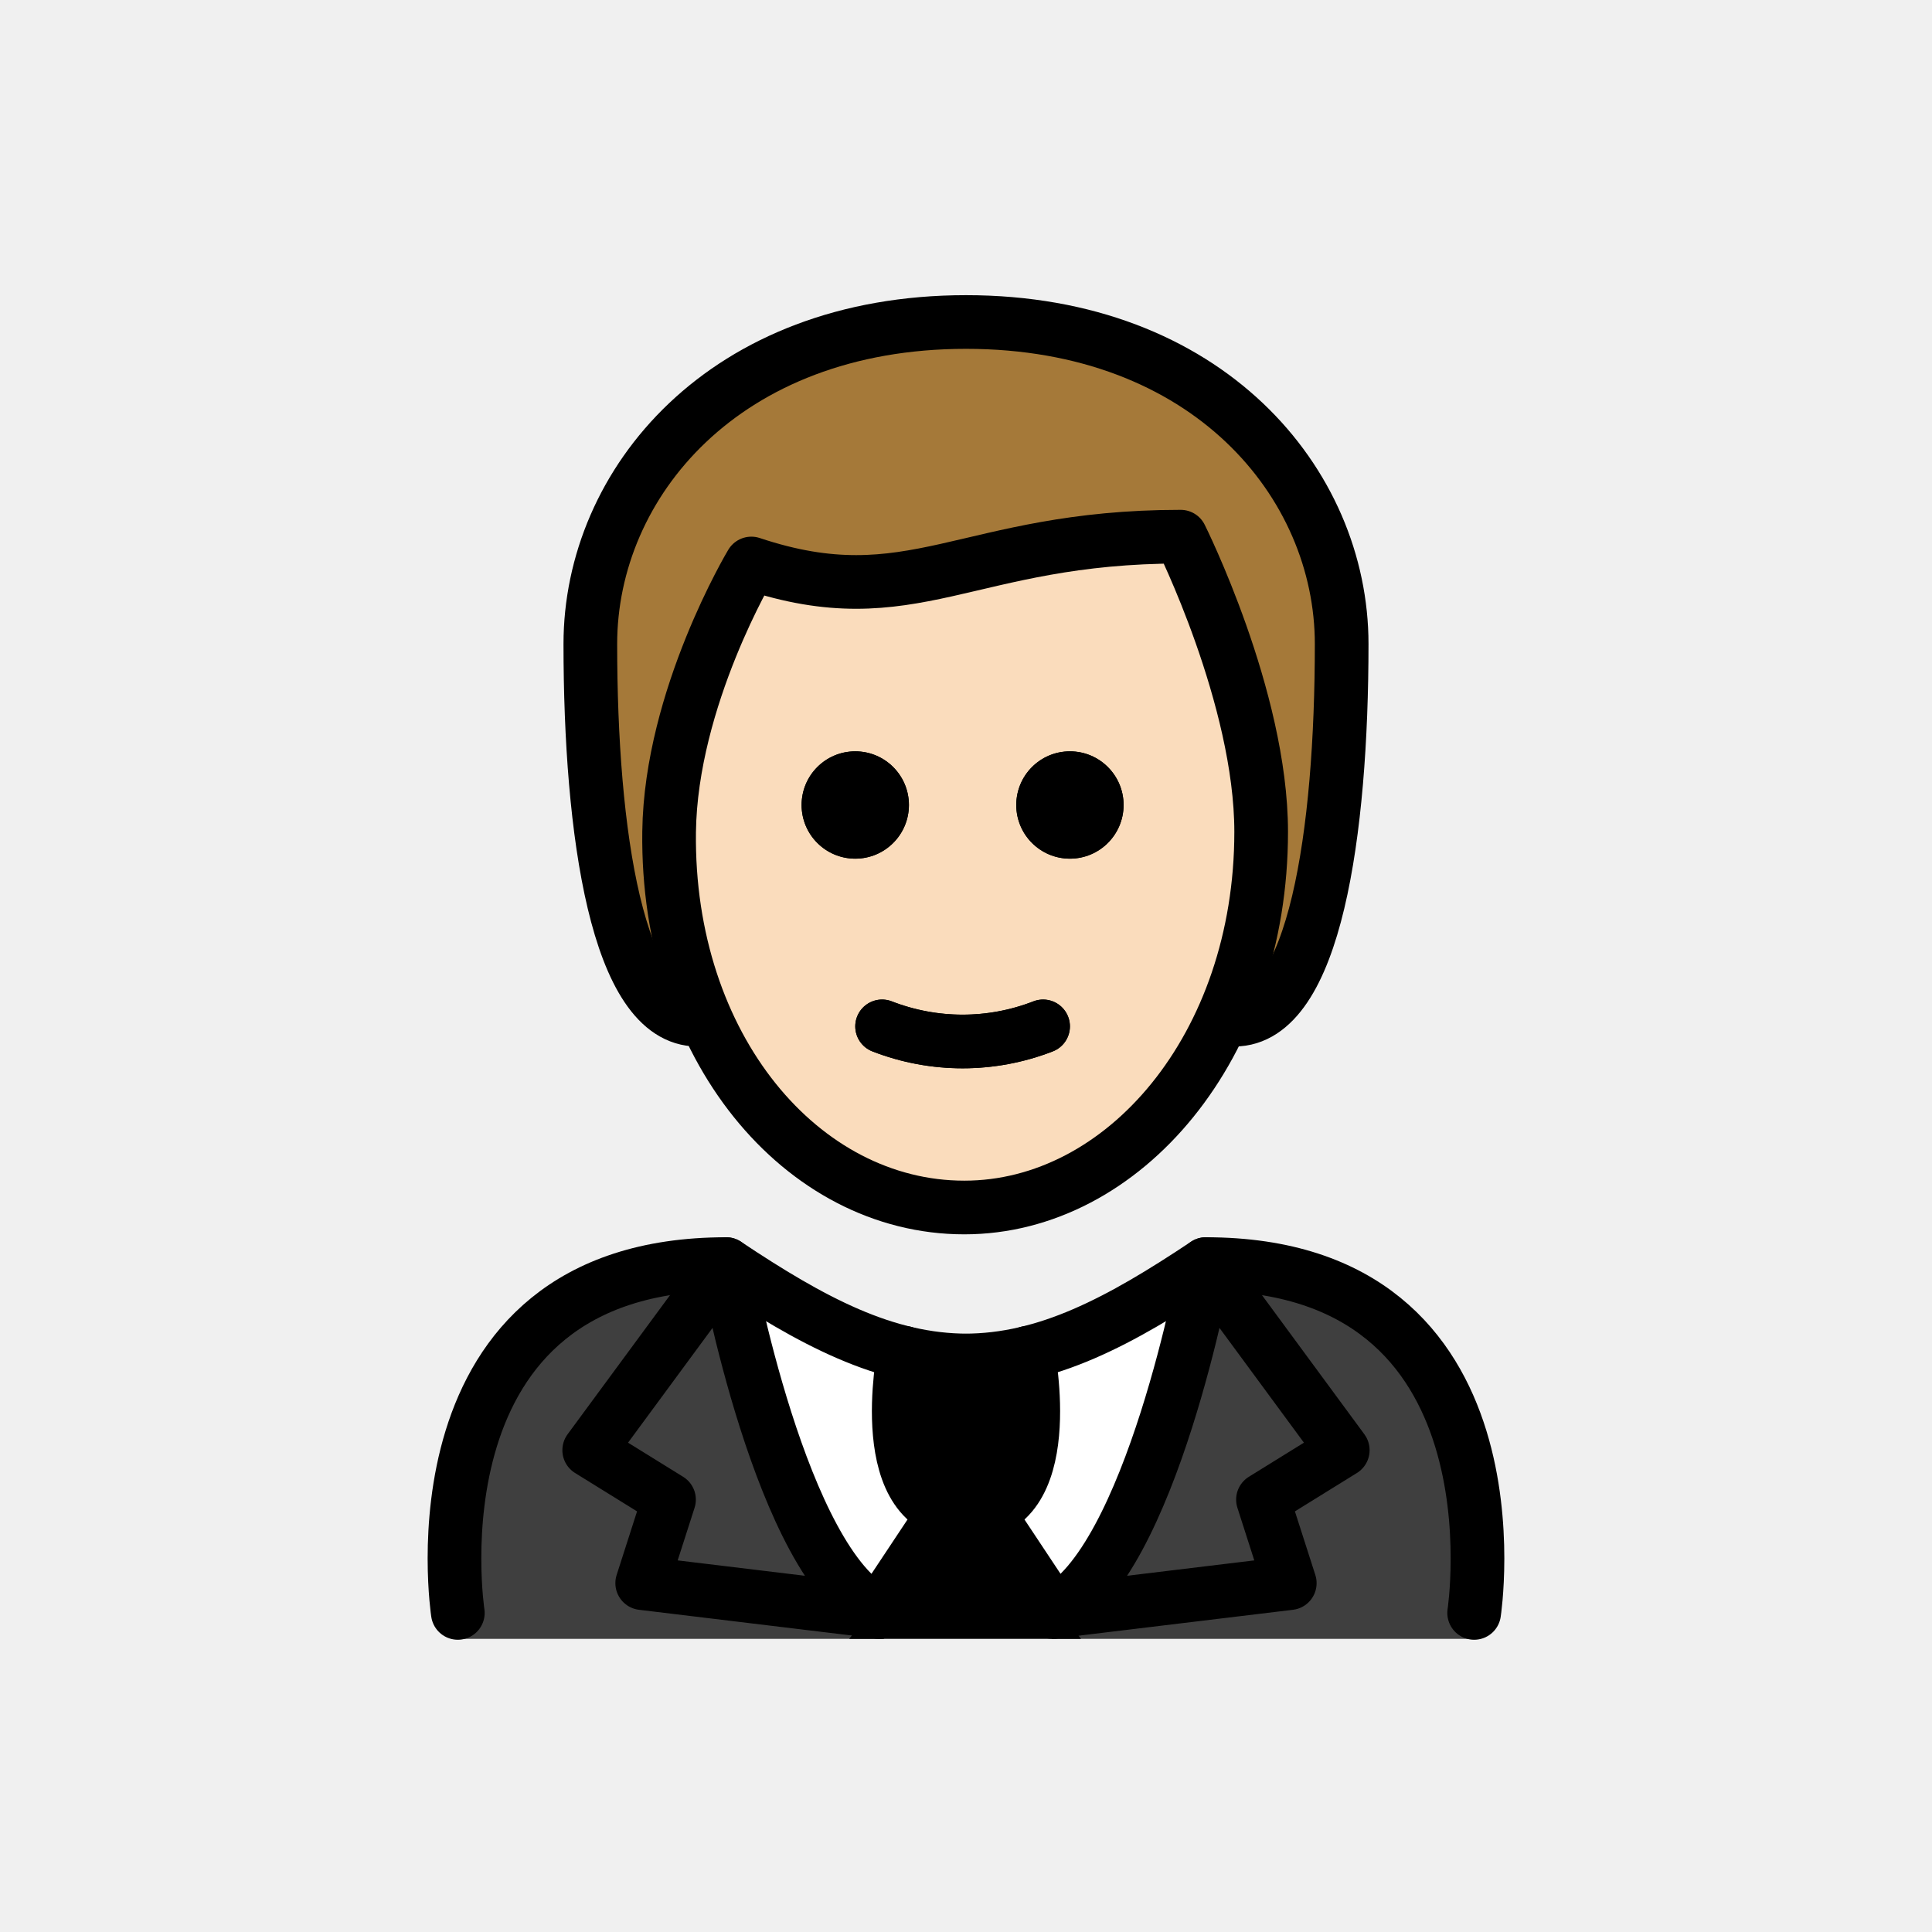
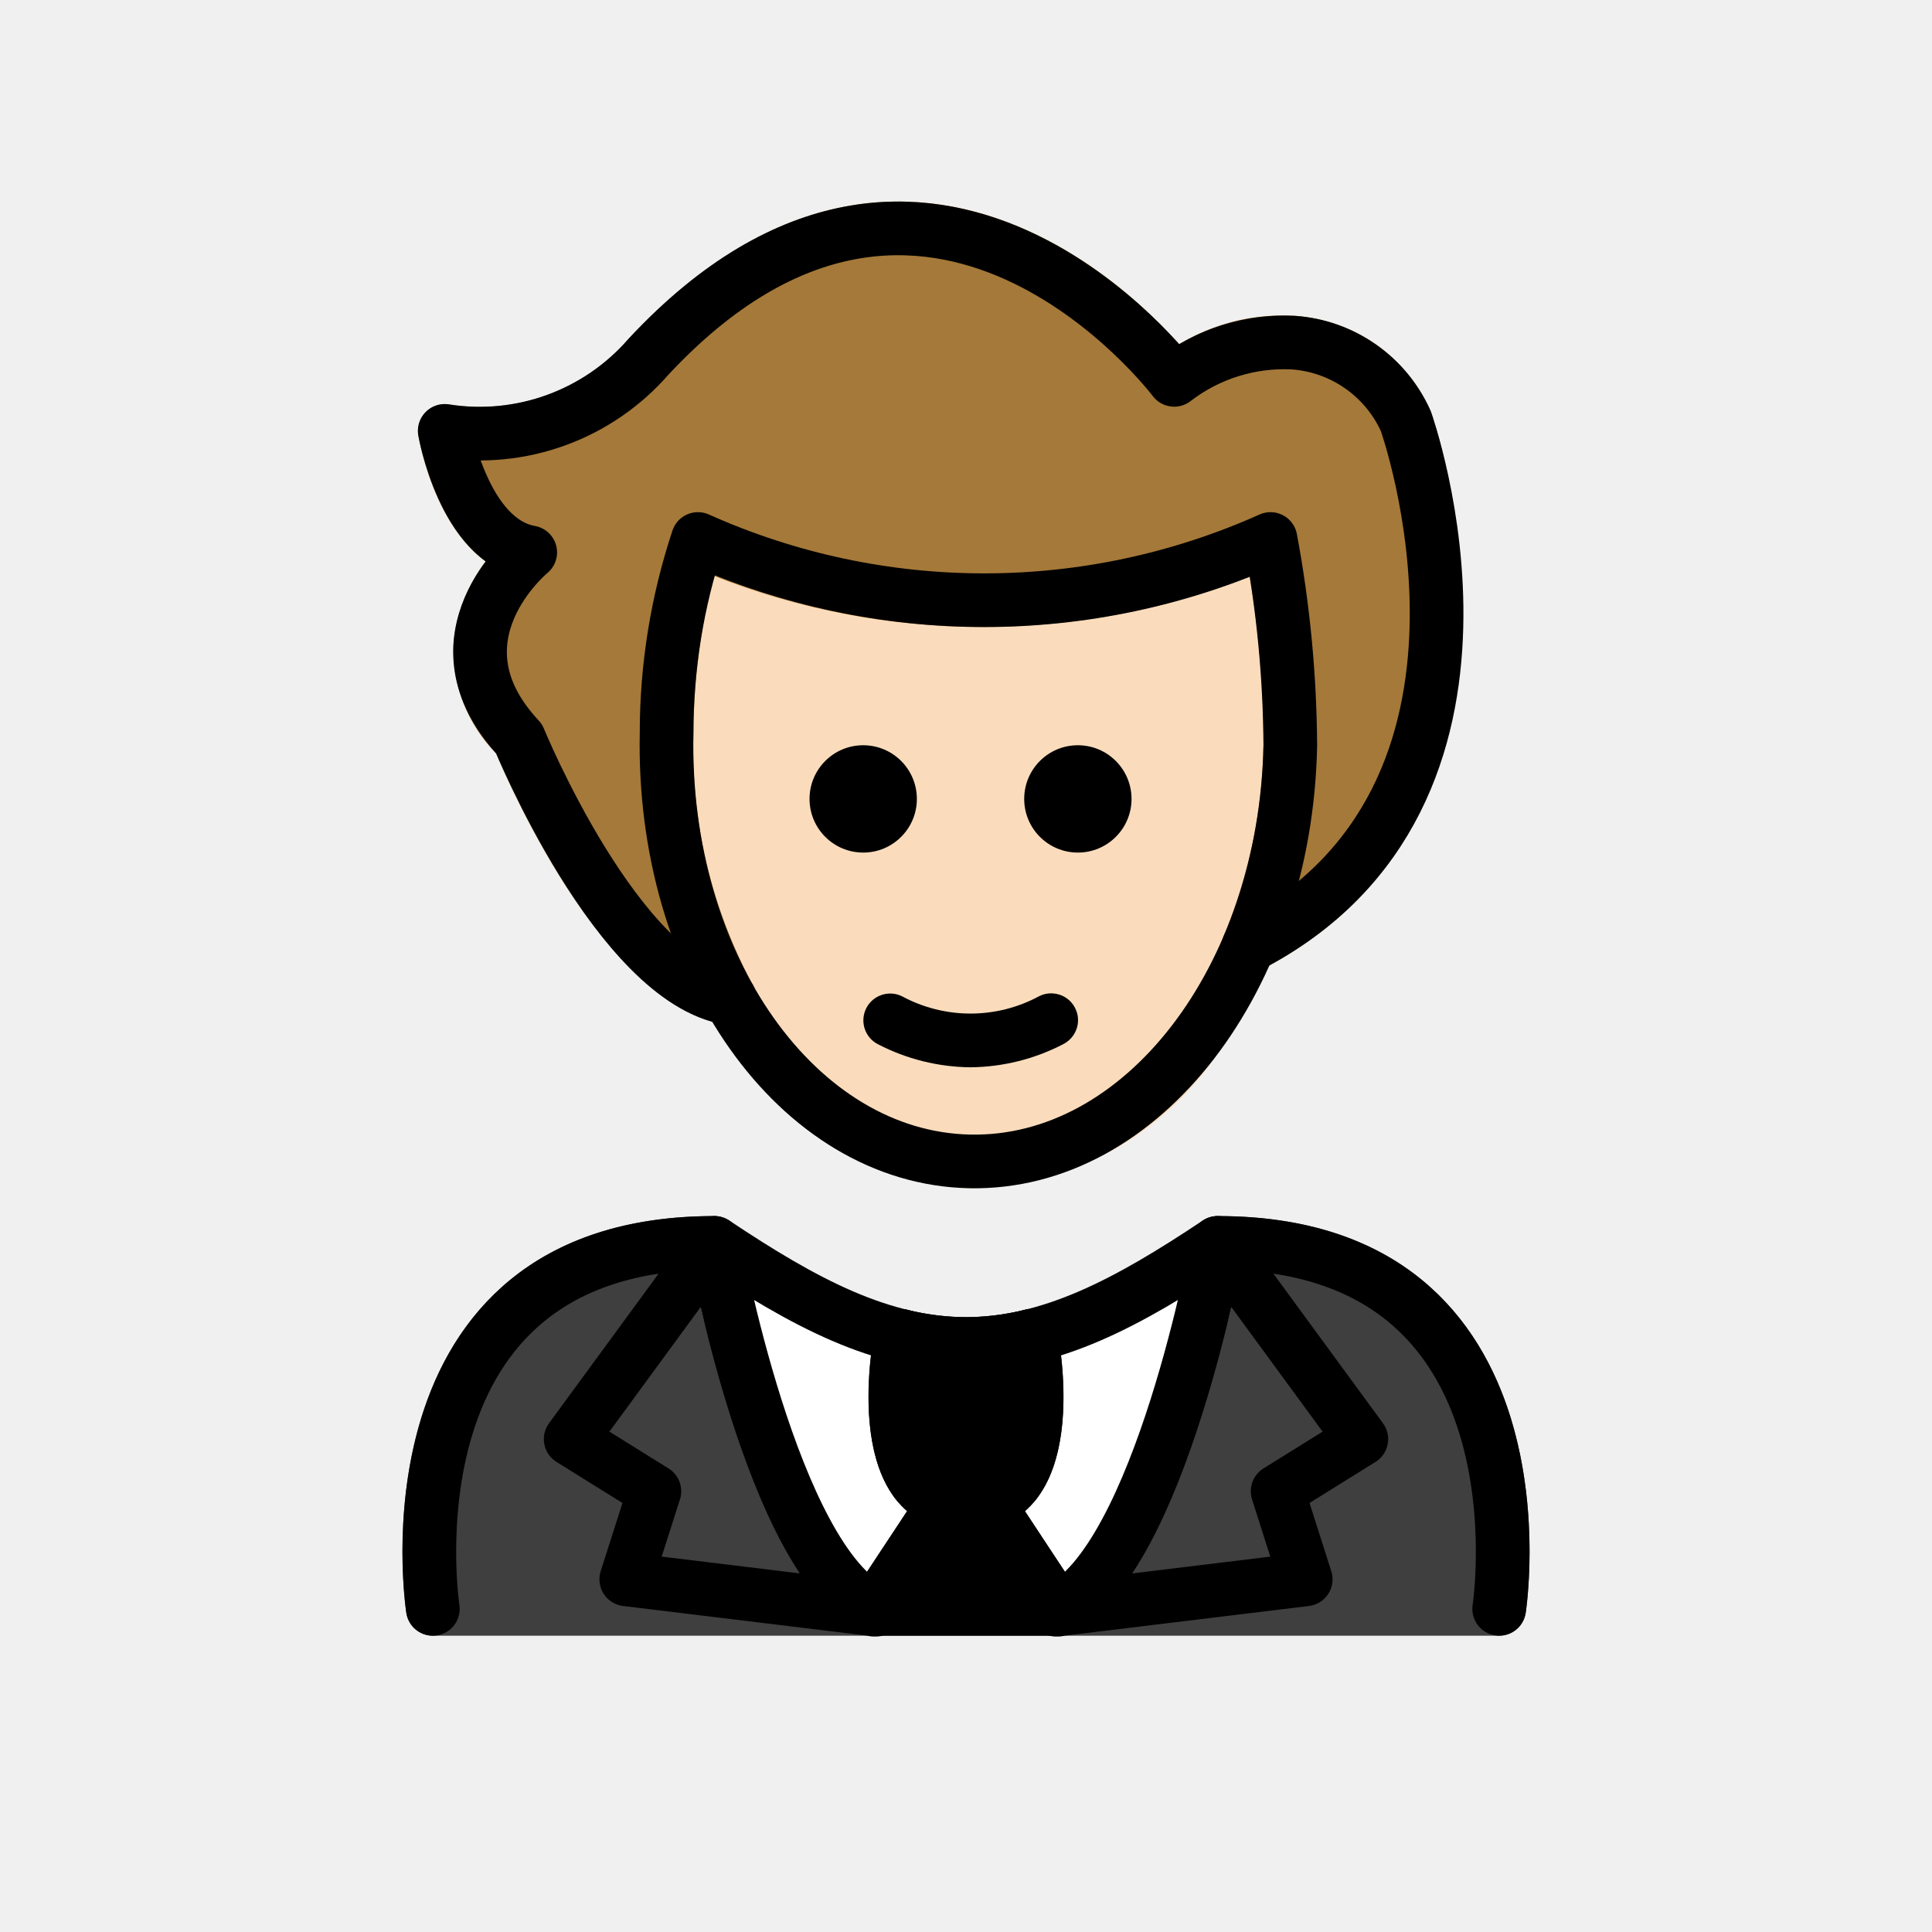
<svg xmlns="http://www.w3.org/2000/svg" id="emoji" viewBox="0 0 72 72">
-   <g id="hair">
-     <g id="hair-2">
-       <path fill="#a57939" d="M26,38c-3,0-4-7-4-14,0-6,5-12,14-12s14,6,14,12c0,7-1,14-4,14" />
-     </g>
+   <g id="color">
+     <path fill="#3f3f3f" d="M55.869,60.958H16.131a1.001,1.001,0,0,1-.988-.848C15.1,59.829,14.126,53.174,17.84,48.845c2.008-2.339,4.963-3.525,8.783-3.525a1.001,1.001,0,0,1,.555.168c3.316,2.211,5.954,3.587,8.822,3.601,2.868-.014,5.505-1.39,8.822-3.601a1.001,1.001,0,0,1,.555-.168c3.821,0,6.776,1.187,8.783,3.526,3.714,4.329,2.74,10.983,2.697,11.265A1.001,1.001,0,0,1,55.869,60.958Z" />
+     <path fill="#fff" d="M46.358,46.513l.003-.014a.919.919,0,0,0-.002-.108.712.712,0,0,0-.1-.507.954.954,0,0,0-.049-.12l-.006-.006a1.001,1.001,0,0,0-.219-.218c-.021-.017-.036-.042-.058-.057-.009-.006-.021-.007-.03-.012a.994.994,0,0,0-.332-.133l-.007-.003a.935.935,0,0,0-.136.002.701.701,0,0,0-.498.108.935.935,0,0,0-.1.041C41.505,47.698,38.868,49.074,36,49.088c-2.862-.014-5.495-1.384-8.801-3.587l-.013-.009-.008-.005c-.017-.011-.038-.012-.056-.023a.766.766,0,0,0-.542-.127.948.948,0,0,0-.136-.002l-.007.003a.984.984,0,0,0-.47.25,1.002,1.002,0,0,0-.168.168l-.008.007a.963.963,0,0,0-.062.151.724.724,0,0,0-.087.517c.003.022-.005.043-.001.065l.002.008.003.016c.247,1.351,2.46,12.304,6.585,14.296a.997.997,0,0,0,.435.1h6.64a.997.997,0,0,0,.435-.1c4.131-1.995,6.375-12.974,6.618-14.302Z" />
+     <path fill="#000000" d="M40.259,59.467l-2.067-3.153a4.654,4.654,0,0,0,.374-.377c1.645-2.008.923-5.911.835-6.35-.001-.006-.006-.011-.007-.017s.001-.013-.001-.019a.936.936,0,0,0-.067-.144,1.002,1.002,0,0,0-.094-.202.965.965,0,0,0-.101-.1,1.21,1.21,0,0,0-.531-.3,901.051,901.051,0,0,0-.375-.003c-.01.002-.017.009-.027.011-.004.001-.008-.001-.012,0a8.905,8.905,0,0,1-4.372,0c-.004-.001-.009.001-.013,0-.01-.002-.017-.009-.027-.011a.982.982,0,0,0-.222.001,1.003,1.003,0,0,0-.15.001,4.706,4.706,0,0,0-.353.137.992.992,0,0,0-.193.176.943.943,0,0,0-.086.085.986.986,0,0,0-.104.223.925.925,0,0,0-.059.126c-.001.006.001.011-.001.017-.002.007-.007.012-.008.02-.088.439-.81,4.342.835,6.35a4.69,4.69,0,0,0,.38.373L31.741,59.45a.919.919,0,0,0-.048.981.999.999,0,0,0,.881.527h6.852a.998.998,0,0,0,.881-.527A.89.89,0,0,0,40.259,59.467Z" />
  </g>
  <g id="skin">
-     <g id="skin-2">
-       <path fill="#fadcbc" d="M24.842,30.5c-.102,7.999,4.064,14,11,14,7.064,0,11.063-6,11.063-14,0-5-3-10-3-10-8,0-10,3-16,1A17.077,17.077,0,0,0,24.842,30.5Z" />
-     </g>
+     <path fill="#fadcbc" d="M36.322,44.284c-.068,0-.138-.001-.206-.002C29.156,44.137,23.651,36.519,23.842,27.3a23.622,23.622,0,0,1,1.246-7.603,1.001,1.001,0,0,1,.586-.552.991.991,0,0,1,.804.059,25.356,25.356,0,0,0,20.476-.036,1,1,0,0,1,1.377.736,43.874,43.874,0,0,1,.755,7.934A19.764,19.764,0,0,1,45.242,39.46,11.316,11.316,0,0,1,36.322,44.284Z" />
  </g>
-   <g id="color">
-     <g>
-       <g>
-         <g>
-           <g>
-             <path fill="#fff" d="M54.938,60.906s2-13.797-10-13.797c-3.192,2.119-5.926,3.584-9,3.578h.125c-3.074.006-5.808-1.458-9-3.578-12,0-10,13.797-10,13.797" />
-             <g>
-               <path fill="#3f3f3f" d="M27.062,47.109c-12,0-10,13.967-10,13.967H32.956s-4.421-3.265-5.893-13.967" />
-               <path fill="#3f3f3f" d="M44.938,47.109c12,0,10,13.967,10,13.967H39.19s5.422-7.443,5.748-13.967" />
-             </g>
-           </g>
-           <path d="M33.693,50.598S32.486,56.62,36,56.62s2.307-6.021,2.307-6.021" />
-         </g>
-         <path fill="#3f3f3f" d="M35.15,56.802,32.734,60.44c-3.63-1.754-5.672-12.962-5.672-12.962l-5.105,6.935,2.974,1.842-.999,3.113L32.802,60.44" />
-         <path fill="#3f3f3f" d="M36.85,56.802,39.266,60.44c3.63-1.754,5.672-12.962,5.672-12.962l5.104,6.935-2.974,1.842.999,3.113L39.198,60.44" />
-       </g>
-       <polygon points="36 55.569 31.647 61.076 40.288 61.076 36 55.569" />
-     </g>
+   <g id="hair">
+     <path fill="#a57939" d="M53.325,15.336a5.971,5.971,0,0,0-5.045-3.564,7.449,7.449,0,0,0-4.333,1.055c-1.389-1.553-5.031-5.044-9.91-5.3-3.695-.196-7.272,1.515-10.645,5.136A7.294,7.294,0,0,1,16.75,15.075a1,1,0,0,0-1.16,1.156c.069.399.638,3.329,2.508,4.697a5.824,5.824,0,0,0-1.196,3.048,5.514,5.514,0,0,0,1.587,4.104c.638,1.512,4.087,9.223,8.405,10.074.028.009.056.016.085.022.018.003.036.011.054.014a.995.995,0,0,0,.138.011c.007,0,.014.003.022.003a.994.994,0,0,0,.31-.056c.03-.01.058-.023.087-.035a.948.948,0,0,0,.094-.038c.024-.013.037-.036.059-.051a.977.977,0,0,0,.178-.155.962.962,0,0,0,.088-.105.982.982,0,0,0,.103-.206.962.962,0,0,0,.047-.132c.005-.022.018-.04.022-.063a131.672,131.672,0,0,1-.013-.326,215.659,215.659,0,0,0-.106-.325A18.542,18.542,0,0,1,25.842,27.32a25.05,25.05,0,0,1,.745-5.866,27.24,27.24,0,0,0,19.98.027,36.13,36.13,0,0,1,.52,6.277c0,.004.002.009.002.013l-.003.013a19.292,19.292,0,0,1-1.475,7.084c-.006.014-.003.029-.009.042a.993.993,0,0,0-.045.219.584.584,0,0,0,.017.353.98.98,0,0,0,.054.189c.007.015.006.032.013.047a.941.941,0,0,0,.09.113,1.912,1.912,0,0,0,.408.348c.014.006.029.004.044.009a.982.982,0,0,0,.209.043,1.06,1.06,0,0,0,.139.028c.016,0,.03-.006.046-.007.03-.001.058-.009.087-.013a.987.987,0,0,0,.268-.076c.018-.008.038-.007.057-.016C58.49,30.209,53.384,15.503,53.325,15.336Z" />
  </g>
  <g id="line">
-     <g>
-       <path d="M41.873,30a2,2,0,1,1-2-2,2,2,0,0,1,2,2" />
-       <path d="M33.873,30a2,2,0,1,1-2-2,2,2,0,0,1,2,2" />
-       <path fill="none" stroke="#000" stroke-linecap="round" stroke-linejoin="round" stroke-width="2" d="M32.873,38.25a8.274,8.274,0,0,0,6,0" />
-       <path fill="none" stroke="#000" stroke-linecap="round" stroke-linejoin="round" stroke-width="2" d="M26,38c-3,0-4-7-4-14,0-6,5-12,14-12s14,6,14,12c0,7-1,14-4,14" />
-       <path d="M41.873,30a2,2,0,1,1-2-2,2,2,0,0,1,2,2" />
-       <path d="M33.873,30a2,2,0,1,1-2-2,2,2,0,0,1,2,2" />
-       <path fill="none" stroke="#000" stroke-linejoin="round" stroke-width="2" d="M24.936,31c-.102,7.999,4.936,14,11,14C41.873,45,47,39,47,31c0-5-3-11-3-11-8,0-10,3-16,1C28,21,25,26,24.936,31Z" />
-       <path fill="none" stroke="#000" stroke-linecap="round" stroke-linejoin="round" stroke-width="2" d="M32.873,38.25a8.274,8.274,0,0,0,6,0" />
-       <path fill="none" stroke="#000" stroke-linecap="round" stroke-linejoin="round" stroke-width="2" d="M33.693,50.412S32.486,56.433,36,56.433s2.307-6.021,2.307-6.021" />
-       <path fill="none" stroke="#000" stroke-linecap="round" stroke-linejoin="round" stroke-width="2" d="M35.15,56.433l-2.415,3.638c-3.63-1.754-5.672-12.962-5.672-12.962l-5.105,6.935,2.974,1.842-.999,3.113,8.869,1.072" />
-       <path fill="none" stroke="#000" stroke-linecap="round" stroke-linejoin="round" stroke-width="2" d="M36.85,56.433l2.415,3.638c3.63-1.754,5.672-12.962,5.672-12.962l5.104,6.935-2.974,1.842.999,3.113-8.869,1.072" />
-       <path fill="none" stroke="#000" stroke-linecap="round" stroke-linejoin="round" stroke-width="2" d="M17.062,60.109s-2-13,10-13c3.192,2.128,5.926,3.598,9,3.592h-.125c3.074.006,5.808-1.464,9-3.592,12,0,10,13,10,13" />
-     </g>
+     <path fill="none" stroke="#000" stroke-linecap="round" stroke-linejoin="round" stroke-width="2" d="M48.086,27.805a43.376,43.376,0,0,0-.738-7.718h0a26.091,26.091,0,0,1-21.338,0A22.928,22.928,0,0,0,24.842,27.32c-.181,8.682,4.875,15.828,11.294,15.962s11.768-6.796,11.949-15.477" />
+     <path fill="none" stroke="#000" stroke-linecap="round" stroke-linejoin="round" stroke-width="2" d="M46.53,35.26C57.386,29.654,52.39,15.692,52.39,15.692a4.981,4.981,0,0,0-4.198-2.924,6.719,6.719,0,0,0-4.434,1.388S34.646,2.055,24.171,13.29a8.345,8.345,0,0,1-7.597,2.768s.714,4.088,3.186,4.528c0,0-3.916,3.204-.416,6.947,0,0,3.687,8.997,7.847,9.669" />
+     <path d="M42.169,29.773a2,2,0,1,1-2-2,2.001,2.001,0,0,1,2,2" />
+     <path d="M34.169,29.773a2,2,0,1,1-2-2,2.001,2.001,0,0,1,2,2" />
+     <path d="M36.168,39.775a7.652,7.652,0,0,1-3.447-.858,1,1,0,0,1,.894-1.789,5.377,5.377,0,0,0,5.106,0,1,1,0,1,1,.894,1.789A7.653,7.653,0,0,1,36.168,39.775Z" />
+     <path fill="none" stroke="#000" stroke-linecap="round" stroke-linejoin="round" stroke-width="2" d="M33.579,49.785S32.314,56.102,36,56.102s2.421-6.318,2.421-6.318" />
+     <path fill="none" stroke="#000" stroke-linecap="round" stroke-linejoin="round" stroke-width="2" d="M35.108,56.153l-2.534,3.836c-3.808-1.849-5.951-13.67-5.951-13.67l-5.356,7.313,3.12,1.942-1.048,3.283,9.305,1.131" />
+     <path fill="none" stroke="#000" stroke-linecap="round" stroke-linejoin="round" stroke-width="2" d="M36.892,56.153l2.534,3.836c3.808-1.849,5.951-13.67,5.951-13.67l5.356,7.313-3.12,1.942L48.66,58.858l-9.305,1.131" />
+     <path fill="none" stroke="#000" stroke-linecap="round" stroke-linejoin="round" stroke-width="2" d="M16.131,59.959S14.033,46.319,26.623,46.319c3.349,2.233,6.218,3.775,9.443,3.769h-.131c3.225.007,6.094-1.536,9.443-3.769,12.59,0,10.492,13.639,10.492,13.639" />
  </g>
</svg>
